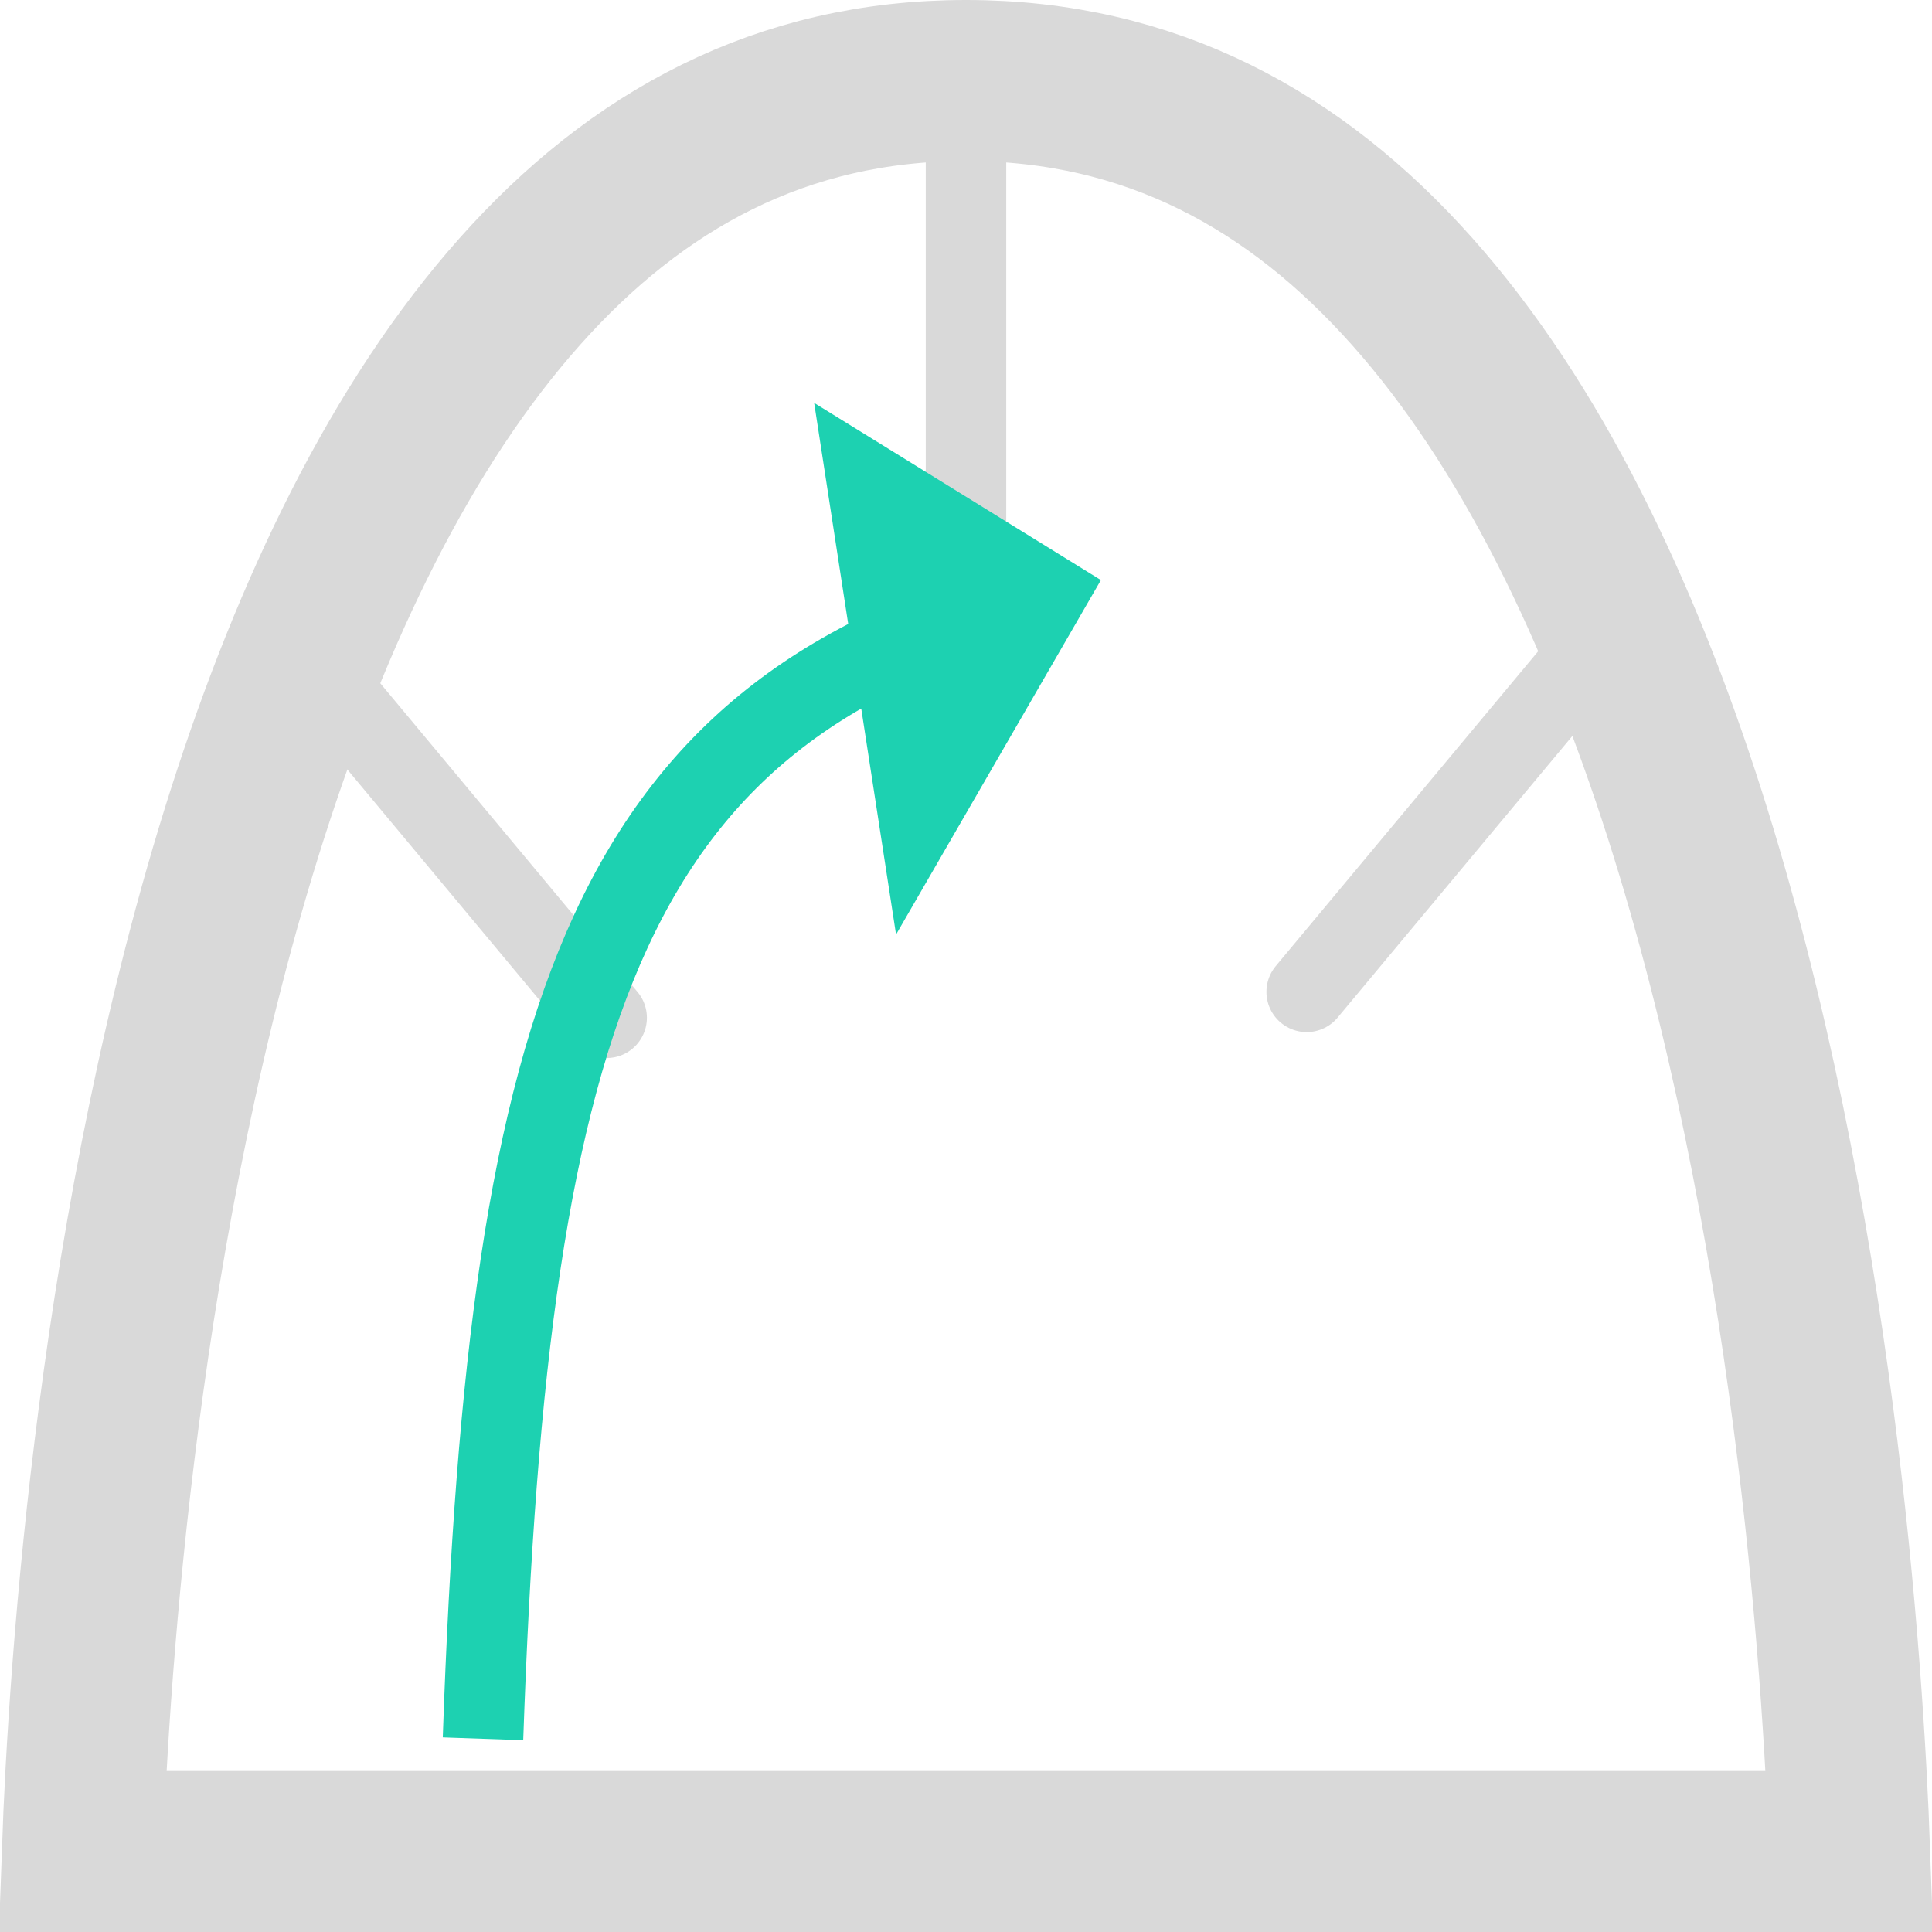
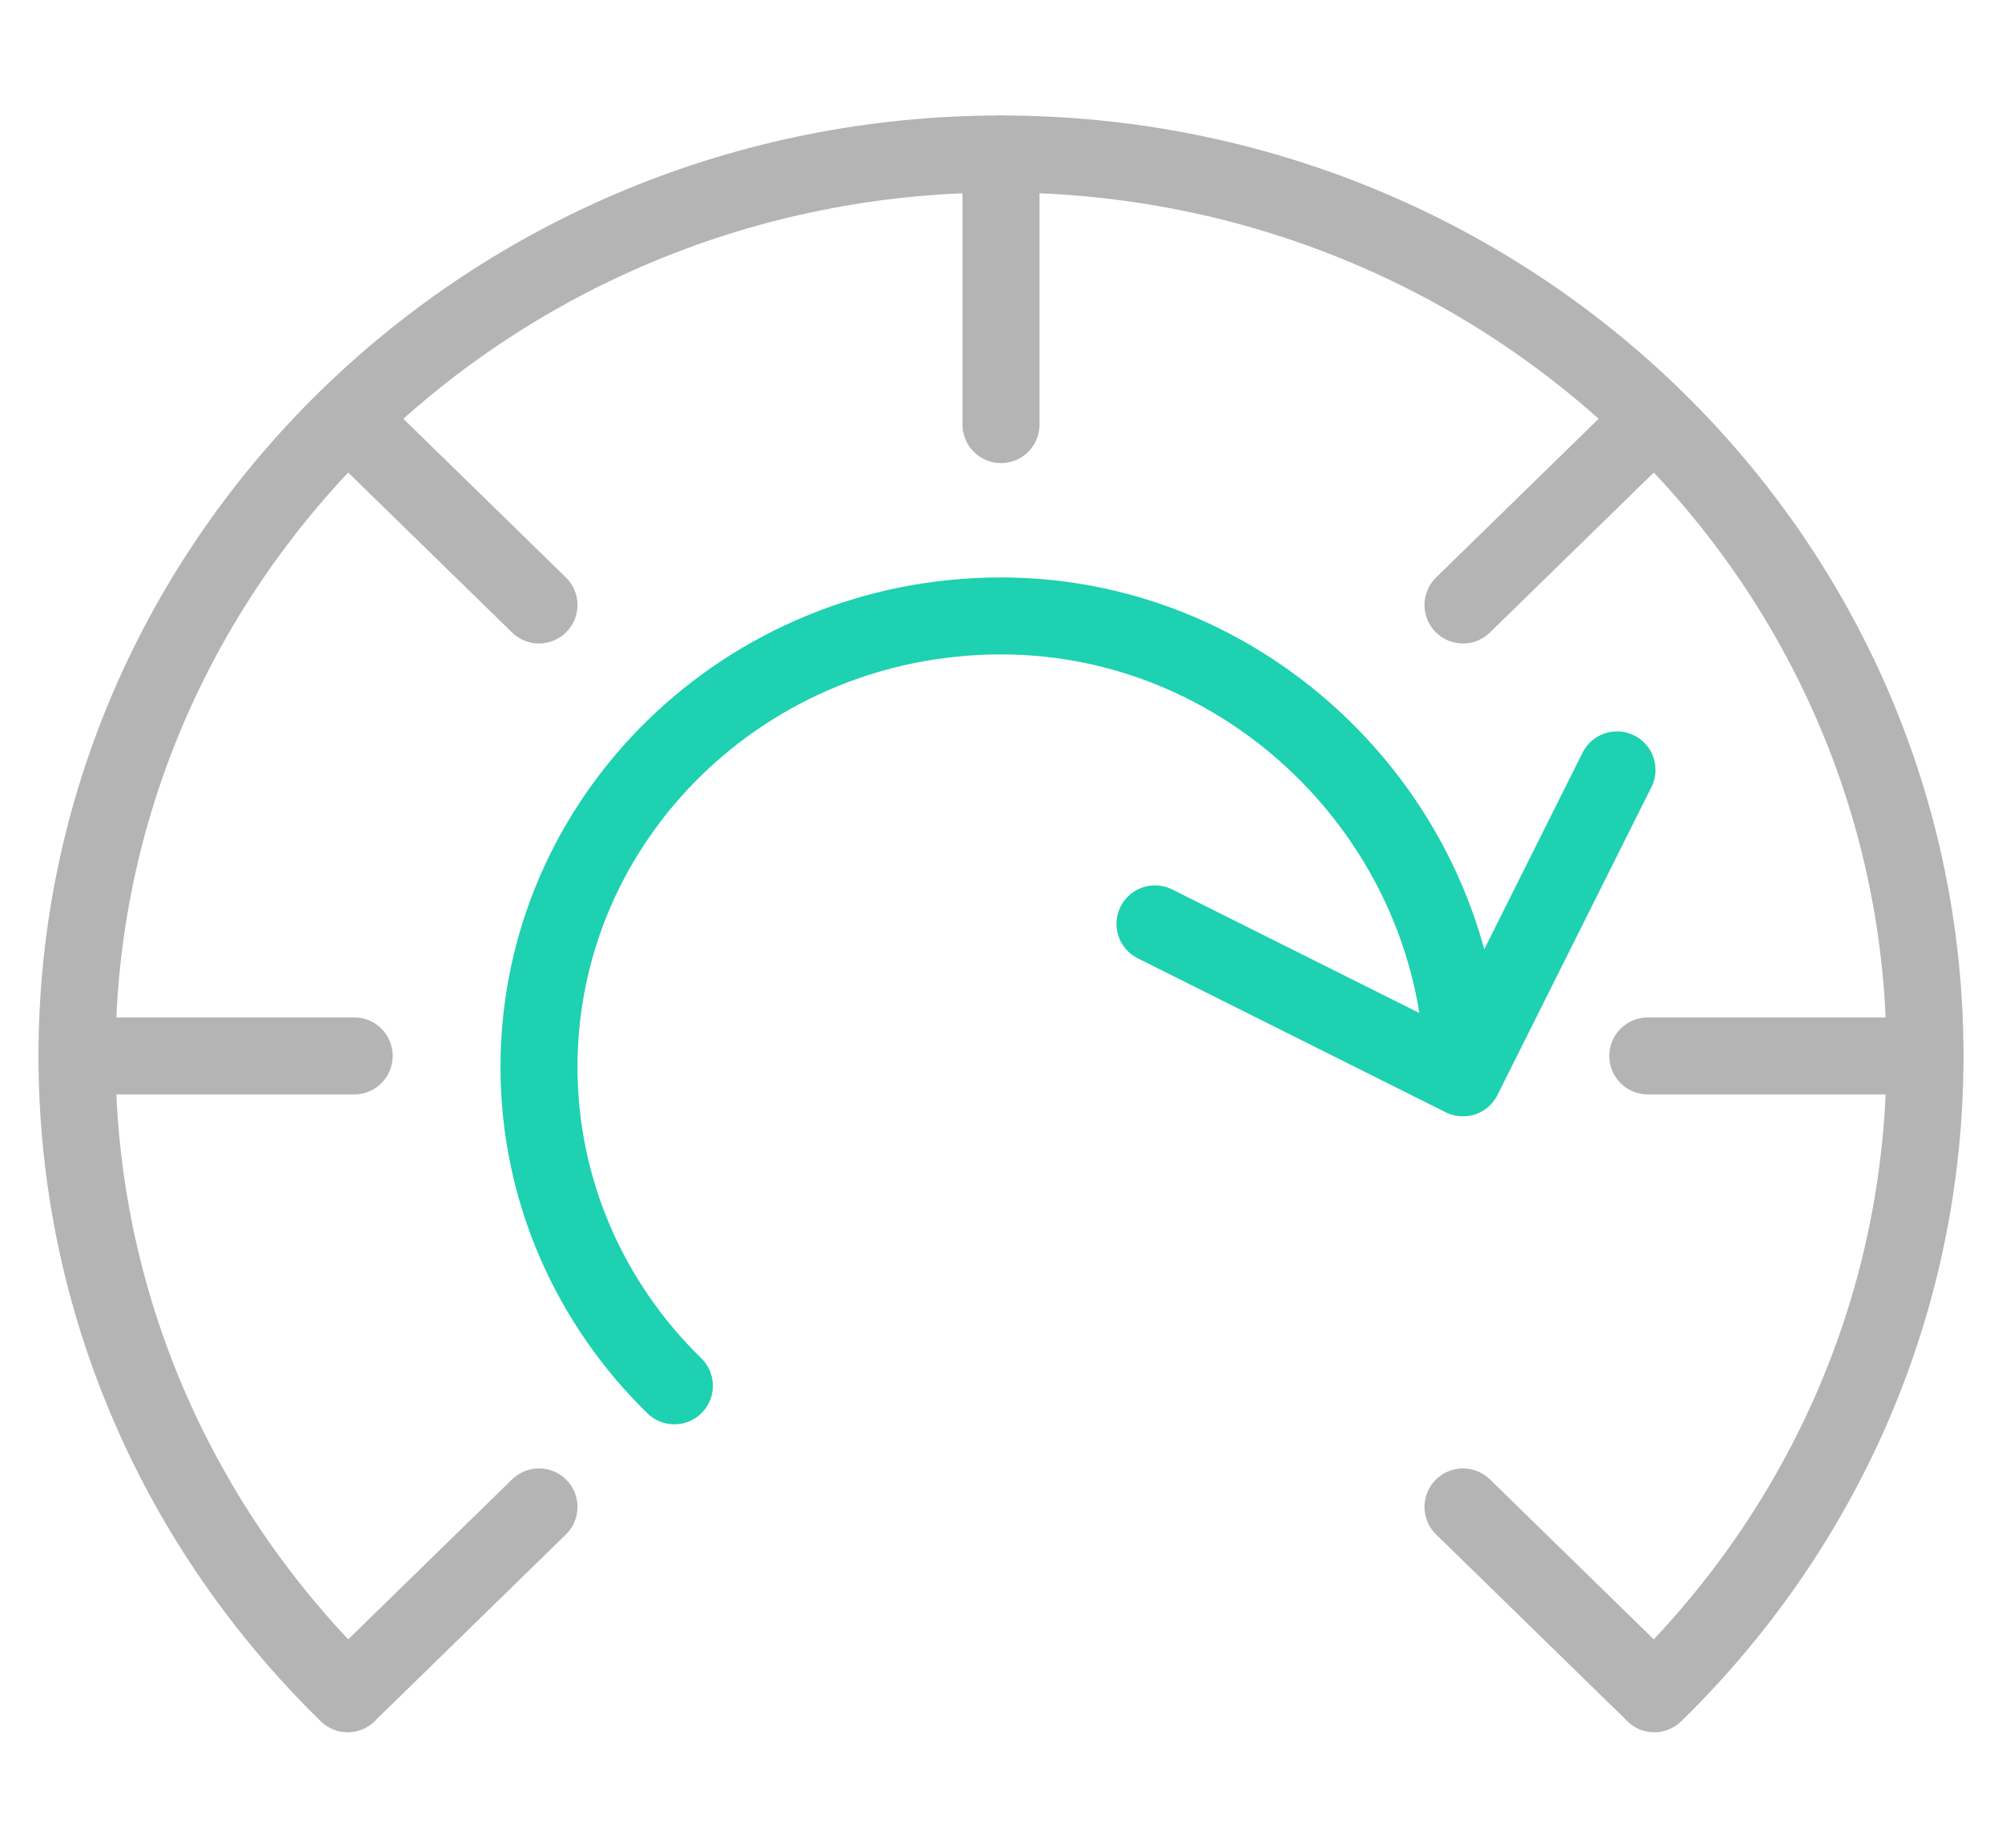
- <svg xmlns="http://www.w3.org/2000/svg" width="24" height="24" viewBox="0 0 24 24" fill="none">
-   <path d="M20.925 10.106C22.531 15.128 22.896 20.732 22.977 23H1.023C1.104 20.732 1.469 15.128 3.075 10.106C3.884 7.58 4.983 5.277 6.457 3.622C7.907 1.992 9.704 1 12 1C14.296 1 16.093 1.992 17.543 3.622C19.017 5.277 20.116 7.58 20.925 10.106Z" stroke="#D9D9D9" stroke-width="2" />
-   <path d="M12 1.2V7.2" stroke="#D9D9D9" stroke-linecap="round" />
-   <path d="M19.768 8.079L16.232 12.321" stroke="#D9D9D9" stroke-linecap="round" />
-   <path d="M4 8.4L7.536 12.643" stroke="#D9D9D9" stroke-linecap="round" />
-   <path d="M10.773 6L13 7.376L11.409 10.129L11.087 8.04L10.773 6Z" fill="#1DD1B1" />
-   <path d="M6 21.6C6.318 12.424 7.591 8.753 13 7.376M13 7.376L10.773 6L11.409 10.129L13 7.376Z" stroke="#1DD1B1" />
+ <svg xmlns="http://www.w3.org/2000/svg" width="26" height="24" viewBox="0 0 26 24" fill="none">
+   <path d="M4.6 5.515L7 7.858" stroke="#B4B4B4" stroke-linecap="round" stroke-linejoin="round" />
+   <path d="M21.4 5.515L19 7.858" stroke="#B4B4B4" stroke-linecap="round" stroke-linejoin="round" />
+   <path d="M21.4 13.715H25" stroke="#B4B4B4" stroke-linecap="round" stroke-linejoin="round" />
+   <path d="M13 5.515L13 2" stroke="#B4B4B4" stroke-linecap="round" stroke-linejoin="round" />
+   <path d="M21.4 21.916L19 19.573" stroke="#B4B4B4" stroke-linecap="round" stroke-linejoin="round" />
+   <path d="M4.6 21.916L7 19.573" stroke="#B4B4B4" stroke-linecap="round" stroke-linejoin="round" />
+   <path d="M1 13.715H4.6" stroke="#B4B4B4" stroke-linecap="round" stroke-linejoin="round" />
+   <path d="M4.516 22C2.344 19.88 1 16.951 1 13.715C1 7.245 6.373 2 13 2C19.627 2 25 7.245 25 13.715C25 16.951 23.657 19.88 21.484 22" stroke="#B4B4B4" stroke-linecap="round" />
+   <path d="M19 14C19 10.765 16.314 8 13 8C9.686 8 7 10.623 7 13.858C7 15.475 7.672 16.94 8.758 18M19 14L21 10M19 14L15 12" stroke="#1DD1B1" stroke-linecap="round" />
</svg>
